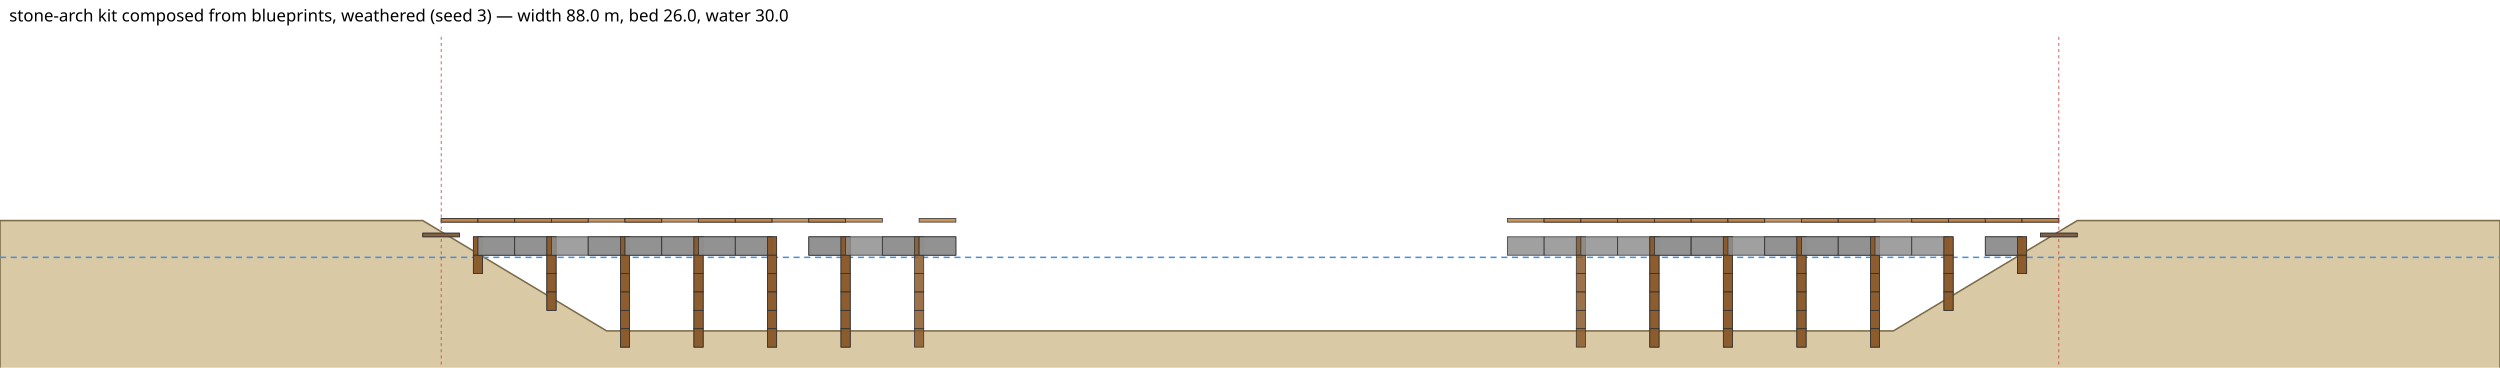
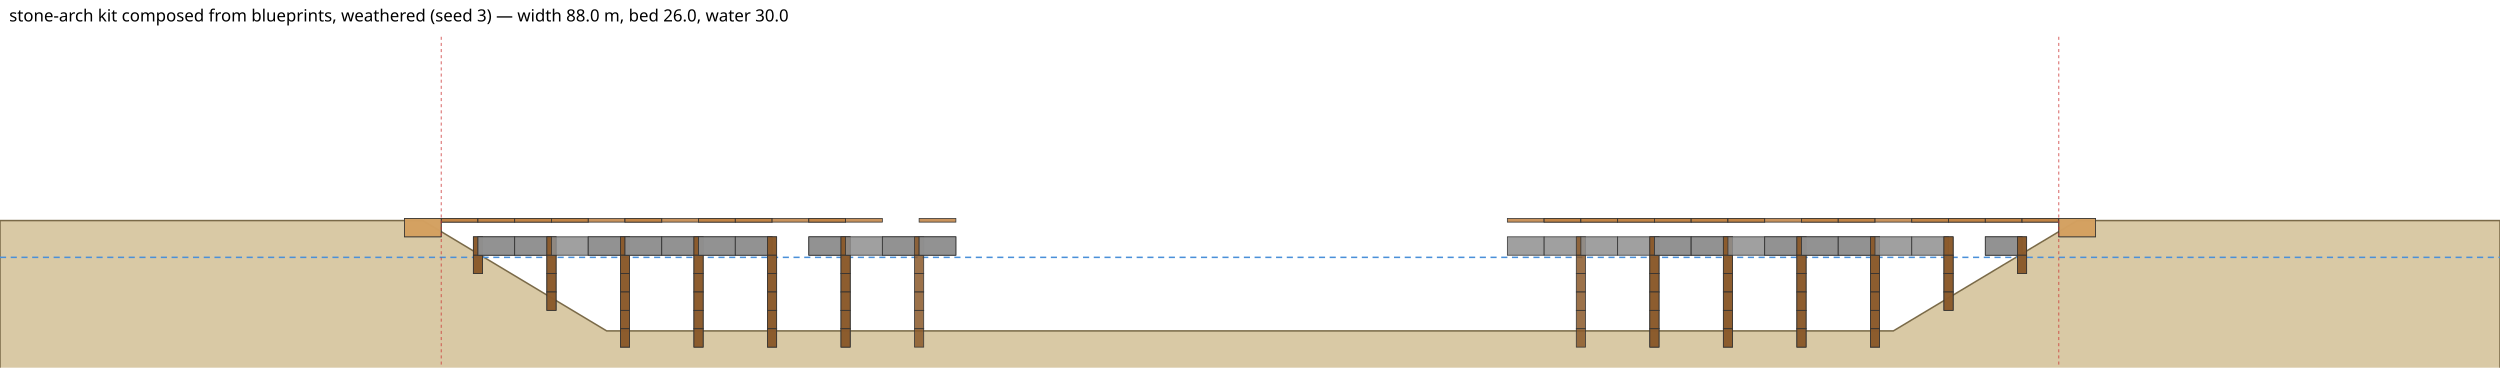
<svg xmlns="http://www.w3.org/2000/svg" width="1632.0" height="240.0" viewBox="0 0 1632.0 240.0" font-family="sans-serif" font-size="11">
  <rect width="100%" height="100%" fill="white" />
  <text x="6" y="14">stone-arch kit composed from blueprints, weathered (seed 3) — width 88.0 m, bed 26.0, water 30.0</text>
  <g transform="translate(0,24)">
    <polyline fill="#d9c9a5" stroke="#7a6a48" points="0.0,216.0 0.0,120.0 6.0,120.0 12.0,120.0 18.0,120.0 24.0,120.0 30.0,120.0 36.0,120.0 42.0,120.0 48.0,120.0 54.0,120.0 60.0,120.0 66.0,120.0 72.0,120.0 78.0,120.0 84.0,120.0 90.0,120.0 96.0,120.0 102.0,120.0 108.0,120.0 114.0,120.0 120.0,120.0 126.0,120.0 132.0,120.0 138.0,120.0 144.0,120.0 150.0,120.0 156.0,120.0 162.0,120.0 168.0,120.0 174.0,120.0 180.0,120.0 186.0,120.0 192.0,120.0 198.0,120.0 204.0,120.0 210.0,120.0 216.0,120.0 222.0,120.0 228.0,120.0 234.0,120.0 240.0,120.0 246.0,120.0 252.0,120.0 258.0,120.0 264.0,120.0 270.0,120.0 276.0,120.0 282.0,123.6 288.0,127.2 294.0,130.8 300.0,134.4 306.0,138.0 312.0,141.6 318.0,145.2 324.0,148.8 330.0,152.4 336.0,156.0 342.0,159.6 348.0,163.2 354.0,166.8 360.0,170.4 366.0,174.0 372.0,177.6 378.0,181.2 384.0,184.8 390.0,188.4 396.0,192.0 402.0,192.0 408.0,192.0 414.0,192.0 420.0,192.0 426.0,192.0 432.0,192.0 438.0,192.0 444.0,192.0 450.0,192.0 456.0,192.0 462.0,192.0 468.0,192.0 474.0,192.0 480.0,192.0 486.0,192.0 492.0,192.0 498.0,192.0 504.0,192.0 510.0,192.0 516.0,192.0 522.0,192.0 528.0,192.0 534.0,192.0 540.0,192.0 546.0,192.0 552.0,192.0 558.0,192.0 564.0,192.0 570.0,192.0 576.0,192.0 582.0,192.0 588.0,192.0 594.0,192.0 600.0,192.0 606.0,192.0 612.0,192.0 618.0,192.0 624.0,192.0 630.0,192.0 636.0,192.0 642.0,192.0 648.0,192.0 654.0,192.0 660.0,192.0 666.0,192.0 672.0,192.0 678.0,192.0 684.0,192.0 690.0,192.0 696.0,192.0 702.0,192.0 708.0,192.0 714.0,192.0 720.0,192.0 726.0,192.0 732.0,192.0 738.0,192.0 744.0,192.0 750.0,192.0 756.0,192.0 762.0,192.0 768.0,192.0 774.0,192.0 780.0,192.0 786.0,192.0 792.0,192.0 798.0,192.0 804.0,192.0 810.0,192.0 816.0,192.0 822.0,192.0 828.0,192.0 834.0,192.0 840.0,192.0 846.0,192.0 852.0,192.0 858.0,192.0 864.0,192.0 870.0,192.0 876.0,192.0 882.0,192.0 888.0,192.0 894.0,192.0 900.0,192.0 906.0,192.0 912.0,192.0 918.0,192.0 924.0,192.0 930.0,192.0 936.0,192.0 942.0,192.0 948.0,192.0 954.0,192.0 960.0,192.0 966.0,192.0 972.0,192.0 978.0,192.0 984.0,192.0 990.0,192.0 996.0,192.0 1002.0,192.0 1008.0,192.0 1014.0,192.0 1020.0,192.0 1026.0,192.0 1032.0,192.0 1038.0,192.0 1044.0,192.0 1050.0,192.0 1056.0,192.0 1062.0,192.0 1068.0,192.0 1074.0,192.0 1080.0,192.0 1086.0,192.0 1092.0,192.0 1098.0,192.0 1104.0,192.0 1110.0,192.0 1116.0,192.0 1122.0,192.0 1128.0,192.0 1134.0,192.0 1140.0,192.0 1146.0,192.0 1152.0,192.0 1158.0,192.0 1164.0,192.0 1170.0,192.0 1176.0,192.0 1182.0,192.0 1188.0,192.0 1194.0,192.0 1200.0,192.0 1206.0,192.0 1212.0,192.0 1218.0,192.0 1224.0,192.0 1230.0,192.0 1236.0,192.0 1242.0,188.4 1248.0,184.8 1254.0,181.2 1260.0,177.6 1266.0,174.0 1272.0,170.4 1278.0,166.8 1284.0,163.2 1290.0,159.6 1296.0,156.0 1302.0,152.4 1308.0,148.8 1314.0,145.2 1320.0,141.6 1326.0,138.0 1332.0,134.4 1338.0,130.8 1344.0,127.2 1350.0,123.6 1356.0,120.0 1362.0,120.0 1368.0,120.0 1374.0,120.0 1380.0,120.0 1386.0,120.0 1392.0,120.0 1398.0,120.0 1404.0,120.0 1410.0,120.0 1416.0,120.0 1422.0,120.0 1428.0,120.0 1434.0,120.0 1440.0,120.0 1446.0,120.0 1452.0,120.0 1458.0,120.0 1464.0,120.0 1470.0,120.0 1476.0,120.0 1482.0,120.0 1488.0,120.0 1494.0,120.0 1500.0,120.0 1506.0,120.0 1512.0,120.0 1518.0,120.0 1524.0,120.0 1530.0,120.0 1536.0,120.0 1542.0,120.0 1548.0,120.0 1554.0,120.0 1560.0,120.0 1566.0,120.0 1572.0,120.0 1578.0,120.0 1584.0,120.0 1590.0,120.0 1596.0,120.0 1602.0,120.0 1608.0,120.0 1614.0,120.0 1620.0,120.0 1626.0,120.0 1632.0,120.0 1632.0,216.0" />
    <line x1="0" y1="144.0" x2="1632.0" y2="144.0" stroke="#4a90d9" stroke-dasharray="4 3" />
-     <rect x="276.0" y="128.2" width="24.0" height="2.4" fill="#806040" fill-opacity="0.85" stroke="#333" stroke-width="0.5" />
-     <rect x="276.0" y="128.2" width="24.0" height="2.4" fill="#806040" fill-opacity="0.85" stroke="#333" stroke-width="0.5" />
    <rect x="288.0" y="118.6" width="24.0" height="2.4" fill="#c08040" fill-opacity="0.85" stroke="#333" stroke-width="0.5" />
    <rect x="288.0" y="118.6" width="24.0" height="2.4" fill="#c08040" fill-opacity="0.85" stroke="#333" stroke-width="0.5" />
    <rect x="309.0" y="130.6" width="6.0" height="12.0" fill="#8b5a2b" fill-opacity="0.85" stroke="#333" stroke-width="0.5" />
    <rect x="309.0" y="142.6" width="6.0" height="12.0" fill="#8b5a2b" fill-opacity="0.85" stroke="#333" stroke-width="0.5" />
    <rect x="309.0" y="130.6" width="6.0" height="12.0" fill="#8b5a2b" fill-opacity="0.85" stroke="#333" stroke-width="0.5" />
    <rect x="309.0" y="142.6" width="6.0" height="12.0" fill="#8b5a2b" fill-opacity="0.85" stroke="#333" stroke-width="0.5" />
+     <rect x="264.0" y="118.6" width="24.0" height="12.0" fill="#d4a060" fill-opacity="0.85" stroke="#333" stroke-width="0.5" />
+     <rect x="264.0" y="118.6" width="24.0" height="12.0" fill="#d4a060" fill-opacity="0.85" stroke="#333" stroke-width="0.5" />
    <rect x="312.0" y="130.6" width="24.0" height="12.0" fill="#909090" fill-opacity="0.85" stroke="#333" stroke-width="0.5" />
    <rect x="312.0" y="130.6" width="24.0" height="12.0" fill="#909090" fill-opacity="0.85" stroke="#333" stroke-width="0.5" />
    <rect x="336.0" y="130.6" width="24.0" height="12.0" fill="#909090" fill-opacity="0.85" stroke="#333" stroke-width="0.5" />
    <rect x="336.0" y="130.6" width="24.0" height="12.0" fill="#909090" fill-opacity="0.85" stroke="#333" stroke-width="0.5" />
    <rect x="312.0" y="118.6" width="24.0" height="2.4" fill="#c08040" fill-opacity="0.85" stroke="#333" stroke-width="0.5" />
    <rect x="312.0" y="118.6" width="24.0" height="2.4" fill="#c08040" fill-opacity="0.85" stroke="#333" stroke-width="0.5" />
    <rect x="336.0" y="118.6" width="24.0" height="2.4" fill="#c08040" fill-opacity="0.85" stroke="#333" stroke-width="0.5" />
    <rect x="336.0" y="118.6" width="24.0" height="2.4" fill="#c08040" fill-opacity="0.85" stroke="#333" stroke-width="0.5" />
    <rect x="357.0" y="130.6" width="6.0" height="12.0" fill="#8b5a2b" fill-opacity="0.85" stroke="#333" stroke-width="0.5" />
    <rect x="357.0" y="142.6" width="6.0" height="12.0" fill="#8b5a2b" fill-opacity="0.85" stroke="#333" stroke-width="0.5" />
    <rect x="357.0" y="154.6" width="6.0" height="12.0" fill="#8b5a2b" fill-opacity="0.85" stroke="#333" stroke-width="0.5" />
    <rect x="357.0" y="166.6" width="6.0" height="12.0" fill="#8b5a2b" fill-opacity="0.85" stroke="#333" stroke-width="0.5" />
    <rect x="357.0" y="130.6" width="6.0" height="12.0" fill="#8b5a2b" fill-opacity="0.85" stroke="#333" stroke-width="0.5" />
    <rect x="357.0" y="142.6" width="6.0" height="12.0" fill="#8b5a2b" fill-opacity="0.85" stroke="#333" stroke-width="0.5" />
    <rect x="357.0" y="154.6" width="6.0" height="12.0" fill="#8b5a2b" fill-opacity="0.85" stroke="#333" stroke-width="0.5" />
    <rect x="357.0" y="166.6" width="6.0" height="12.0" fill="#8b5a2b" fill-opacity="0.85" stroke="#333" stroke-width="0.5" />
    <rect x="360.0" y="130.6" width="24.0" height="12.0" fill="#909090" fill-opacity="0.85" stroke="#333" stroke-width="0.5" />
    <rect x="384.0" y="130.6" width="24.0" height="12.0" fill="#909090" fill-opacity="0.85" stroke="#333" stroke-width="0.5" />
    <rect x="384.0" y="130.6" width="24.0" height="12.0" fill="#909090" fill-opacity="0.85" stroke="#333" stroke-width="0.5" />
    <rect x="360.0" y="118.6" width="24.0" height="2.4" fill="#c08040" fill-opacity="0.85" stroke="#333" stroke-width="0.5" />
    <rect x="360.0" y="118.6" width="24.0" height="2.4" fill="#c08040" fill-opacity="0.85" stroke="#333" stroke-width="0.5" />
    <rect x="384.0" y="118.6" width="24.0" height="2.4" fill="#c08040" fill-opacity="0.85" stroke="#333" stroke-width="0.5" />
    <rect x="405.0" y="130.6" width="6.0" height="12.0" fill="#8b5a2b" fill-opacity="0.85" stroke="#333" stroke-width="0.5" />
    <rect x="405.0" y="142.6" width="6.0" height="12.0" fill="#8b5a2b" fill-opacity="0.85" stroke="#333" stroke-width="0.5" />
    <rect x="405.0" y="154.6" width="6.0" height="12.0" fill="#8b5a2b" fill-opacity="0.85" stroke="#333" stroke-width="0.5" />
    <rect x="405.0" y="166.6" width="6.0" height="12.0" fill="#8b5a2b" fill-opacity="0.85" stroke="#333" stroke-width="0.5" />
    <rect x="405.0" y="178.6" width="6.0" height="12.0" fill="#8b5a2b" fill-opacity="0.85" stroke="#333" stroke-width="0.5" />
    <rect x="405.0" y="190.6" width="6.0" height="12.0" fill="#8b5a2b" fill-opacity="0.85" stroke="#333" stroke-width="0.5" />
    <rect x="405.0" y="130.6" width="6.0" height="12.0" fill="#8b5a2b" fill-opacity="0.85" stroke="#333" stroke-width="0.5" />
    <rect x="405.0" y="142.6" width="6.0" height="12.0" fill="#8b5a2b" fill-opacity="0.85" stroke="#333" stroke-width="0.5" />
    <rect x="405.0" y="154.6" width="6.0" height="12.0" fill="#8b5a2b" fill-opacity="0.85" stroke="#333" stroke-width="0.5" />
    <rect x="405.0" y="166.6" width="6.0" height="12.0" fill="#8b5a2b" fill-opacity="0.85" stroke="#333" stroke-width="0.5" />
    <rect x="405.0" y="178.6" width="6.0" height="12.0" fill="#8b5a2b" fill-opacity="0.85" stroke="#333" stroke-width="0.5" />
    <rect x="405.0" y="190.6" width="6.0" height="12.0" fill="#8b5a2b" fill-opacity="0.85" stroke="#333" stroke-width="0.5" />
    <rect x="408.0" y="130.6" width="24.0" height="12.0" fill="#909090" fill-opacity="0.85" stroke="#333" stroke-width="0.5" />
    <rect x="408.0" y="130.6" width="24.0" height="12.0" fill="#909090" fill-opacity="0.85" stroke="#333" stroke-width="0.5" />
    <rect x="432.0" y="130.6" width="24.0" height="12.0" fill="#909090" fill-opacity="0.85" stroke="#333" stroke-width="0.5" />
    <rect x="432.0" y="130.6" width="24.0" height="12.0" fill="#909090" fill-opacity="0.85" stroke="#333" stroke-width="0.5" />
    <rect x="408.0" y="118.6" width="24.0" height="2.4" fill="#c08040" fill-opacity="0.85" stroke="#333" stroke-width="0.5" />
    <rect x="408.0" y="118.6" width="24.0" height="2.4" fill="#c08040" fill-opacity="0.85" stroke="#333" stroke-width="0.5" />
    <rect x="432.0" y="118.6" width="24.0" height="2.4" fill="#c08040" fill-opacity="0.85" stroke="#333" stroke-width="0.5" />
    <rect x="453.0" y="130.6" width="6.0" height="12.0" fill="#8b5a2b" fill-opacity="0.85" stroke="#333" stroke-width="0.5" />
    <rect x="453.0" y="142.6" width="6.0" height="12.0" fill="#8b5a2b" fill-opacity="0.85" stroke="#333" stroke-width="0.5" />
    <rect x="453.0" y="154.6" width="6.0" height="12.0" fill="#8b5a2b" fill-opacity="0.85" stroke="#333" stroke-width="0.5" />
    <rect x="453.0" y="166.6" width="6.0" height="12.0" fill="#8b5a2b" fill-opacity="0.85" stroke="#333" stroke-width="0.5" />
    <rect x="453.0" y="178.6" width="6.0" height="12.0" fill="#8b5a2b" fill-opacity="0.85" stroke="#333" stroke-width="0.5" />
    <rect x="453.0" y="190.6" width="6.0" height="12.0" fill="#8b5a2b" fill-opacity="0.85" stroke="#333" stroke-width="0.5" />
    <rect x="453.0" y="130.6" width="6.0" height="12.0" fill="#8b5a2b" fill-opacity="0.85" stroke="#333" stroke-width="0.5" />
    <rect x="453.0" y="142.6" width="6.0" height="12.0" fill="#8b5a2b" fill-opacity="0.85" stroke="#333" stroke-width="0.5" />
    <rect x="453.0" y="154.6" width="6.0" height="12.0" fill="#8b5a2b" fill-opacity="0.85" stroke="#333" stroke-width="0.5" />
    <rect x="453.0" y="166.6" width="6.0" height="12.0" fill="#8b5a2b" fill-opacity="0.85" stroke="#333" stroke-width="0.5" />
    <rect x="453.0" y="178.6" width="6.0" height="12.0" fill="#8b5a2b" fill-opacity="0.85" stroke="#333" stroke-width="0.5" />
    <rect x="453.0" y="190.6" width="6.0" height="12.0" fill="#8b5a2b" fill-opacity="0.85" stroke="#333" stroke-width="0.5" />
    <rect x="456.0" y="130.6" width="24.0" height="12.0" fill="#909090" fill-opacity="0.85" stroke="#333" stroke-width="0.5" />
    <rect x="456.0" y="130.6" width="24.0" height="12.0" fill="#909090" fill-opacity="0.85" stroke="#333" stroke-width="0.5" />
    <rect x="480.0" y="130.6" width="24.0" height="12.0" fill="#909090" fill-opacity="0.85" stroke="#333" stroke-width="0.5" />
    <rect x="480.0" y="130.6" width="24.0" height="12.0" fill="#909090" fill-opacity="0.85" stroke="#333" stroke-width="0.5" />
    <rect x="456.0" y="118.6" width="24.0" height="2.4" fill="#c08040" fill-opacity="0.85" stroke="#333" stroke-width="0.5" />
    <rect x="456.0" y="118.6" width="24.0" height="2.4" fill="#c08040" fill-opacity="0.85" stroke="#333" stroke-width="0.5" />
    <rect x="480.0" y="118.6" width="24.0" height="2.4" fill="#c08040" fill-opacity="0.85" stroke="#333" stroke-width="0.5" />
    <rect x="480.0" y="118.6" width="24.0" height="2.4" fill="#c08040" fill-opacity="0.85" stroke="#333" stroke-width="0.5" />
    <rect x="501.0" y="130.6" width="6.0" height="12.0" fill="#8b5a2b" fill-opacity="0.85" stroke="#333" stroke-width="0.5" />
    <rect x="501.0" y="142.6" width="6.0" height="12.0" fill="#8b5a2b" fill-opacity="0.85" stroke="#333" stroke-width="0.5" />
    <rect x="501.0" y="154.6" width="6.0" height="12.0" fill="#8b5a2b" fill-opacity="0.85" stroke="#333" stroke-width="0.5" />
    <rect x="501.0" y="166.6" width="6.0" height="12.0" fill="#8b5a2b" fill-opacity="0.85" stroke="#333" stroke-width="0.5" />
    <rect x="501.0" y="178.6" width="6.0" height="12.0" fill="#8b5a2b" fill-opacity="0.85" stroke="#333" stroke-width="0.5" />
    <rect x="501.0" y="190.6" width="6.0" height="12.0" fill="#8b5a2b" fill-opacity="0.85" stroke="#333" stroke-width="0.5" />
    <rect x="501.0" y="130.6" width="6.0" height="12.0" fill="#8b5a2b" fill-opacity="0.85" stroke="#333" stroke-width="0.5" />
    <rect x="501.0" y="142.6" width="6.0" height="12.0" fill="#8b5a2b" fill-opacity="0.85" stroke="#333" stroke-width="0.5" />
    <rect x="501.0" y="154.6" width="6.0" height="12.0" fill="#8b5a2b" fill-opacity="0.85" stroke="#333" stroke-width="0.5" />
    <rect x="501.0" y="166.6" width="6.0" height="12.0" fill="#8b5a2b" fill-opacity="0.85" stroke="#333" stroke-width="0.5" />
    <rect x="501.0" y="178.6" width="6.0" height="12.0" fill="#8b5a2b" fill-opacity="0.85" stroke="#333" stroke-width="0.5" />
    <rect x="501.0" y="190.6" width="6.0" height="12.0" fill="#8b5a2b" fill-opacity="0.85" stroke="#333" stroke-width="0.5" />
    <rect x="528.0" y="130.6" width="24.0" height="12.0" fill="#909090" fill-opacity="0.85" stroke="#333" stroke-width="0.5" />
    <rect x="528.0" y="130.6" width="24.0" height="12.0" fill="#909090" fill-opacity="0.85" stroke="#333" stroke-width="0.5" />
    <rect x="504.0" y="118.6" width="24.0" height="2.4" fill="#c08040" fill-opacity="0.85" stroke="#333" stroke-width="0.5" />
    <rect x="528.0" y="118.6" width="24.0" height="2.4" fill="#c08040" fill-opacity="0.85" stroke="#333" stroke-width="0.5" />
    <rect x="528.0" y="118.6" width="24.0" height="2.4" fill="#c08040" fill-opacity="0.85" stroke="#333" stroke-width="0.5" />
    <rect x="549.0" y="130.6" width="6.0" height="12.0" fill="#8b5a2b" fill-opacity="0.85" stroke="#333" stroke-width="0.5" />
    <rect x="549.0" y="142.6" width="6.0" height="12.0" fill="#8b5a2b" fill-opacity="0.85" stroke="#333" stroke-width="0.5" />
    <rect x="549.0" y="154.6" width="6.0" height="12.0" fill="#8b5a2b" fill-opacity="0.85" stroke="#333" stroke-width="0.5" />
    <rect x="549.0" y="166.6" width="6.0" height="12.0" fill="#8b5a2b" fill-opacity="0.85" stroke="#333" stroke-width="0.5" />
    <rect x="549.0" y="178.6" width="6.0" height="12.0" fill="#8b5a2b" fill-opacity="0.85" stroke="#333" stroke-width="0.5" />
    <rect x="549.0" y="190.6" width="6.0" height="12.0" fill="#8b5a2b" fill-opacity="0.85" stroke="#333" stroke-width="0.5" />
    <rect x="549.0" y="130.6" width="6.0" height="12.0" fill="#8b5a2b" fill-opacity="0.85" stroke="#333" stroke-width="0.5" />
    <rect x="549.0" y="142.6" width="6.0" height="12.0" fill="#8b5a2b" fill-opacity="0.85" stroke="#333" stroke-width="0.5" />
    <rect x="549.0" y="154.6" width="6.0" height="12.0" fill="#8b5a2b" fill-opacity="0.85" stroke="#333" stroke-width="0.5" />
    <rect x="549.0" y="166.6" width="6.0" height="12.0" fill="#8b5a2b" fill-opacity="0.85" stroke="#333" stroke-width="0.5" />
    <rect x="549.0" y="178.6" width="6.0" height="12.0" fill="#8b5a2b" fill-opacity="0.85" stroke="#333" stroke-width="0.5" />
    <rect x="549.0" y="190.6" width="6.0" height="12.0" fill="#8b5a2b" fill-opacity="0.85" stroke="#333" stroke-width="0.5" />
    <rect x="552.0" y="130.6" width="24.0" height="12.0" fill="#909090" fill-opacity="0.85" stroke="#333" stroke-width="0.5" />
    <rect x="576.0" y="130.6" width="24.0" height="12.0" fill="#909090" fill-opacity="0.85" stroke="#333" stroke-width="0.5" />
    <rect x="576.0" y="130.6" width="24.0" height="12.0" fill="#909090" fill-opacity="0.85" stroke="#333" stroke-width="0.5" />
    <rect x="552.0" y="118.6" width="24.0" height="2.4" fill="#c08040" fill-opacity="0.85" stroke="#333" stroke-width="0.5" />
    <rect x="597.0" y="130.6" width="6.0" height="12.0" fill="#8b5a2b" fill-opacity="0.85" stroke="#333" stroke-width="0.5" />
    <rect x="597.0" y="142.6" width="6.0" height="12.0" fill="#8b5a2b" fill-opacity="0.85" stroke="#333" stroke-width="0.5" />
    <rect x="597.0" y="154.6" width="6.0" height="12.0" fill="#8b5a2b" fill-opacity="0.85" stroke="#333" stroke-width="0.5" />
    <rect x="597.0" y="166.6" width="6.0" height="12.0" fill="#8b5a2b" fill-opacity="0.85" stroke="#333" stroke-width="0.5" />
    <rect x="597.0" y="178.6" width="6.0" height="12.0" fill="#8b5a2b" fill-opacity="0.85" stroke="#333" stroke-width="0.5" />
    <rect x="597.0" y="190.6" width="6.0" height="12.0" fill="#8b5a2b" fill-opacity="0.85" stroke="#333" stroke-width="0.5" />
    <rect x="600.0" y="130.6" width="24.0" height="12.0" fill="#909090" fill-opacity="0.85" stroke="#333" stroke-width="0.5" />
    <rect x="600.0" y="130.6" width="24.0" height="12.0" fill="#909090" fill-opacity="0.85" stroke="#333" stroke-width="0.5" />
    <rect x="600.0" y="118.6" width="24.0" height="2.4" fill="#c08040" fill-opacity="0.85" stroke="#333" stroke-width="0.5" />
    <rect x="984.0" y="130.6" width="24.0" height="12.0" fill="#909090" fill-opacity="0.85" stroke="#333" stroke-width="0.5" />
    <rect x="1008.0" y="130.6" width="24.0" height="12.0" fill="#909090" fill-opacity="0.85" stroke="#333" stroke-width="0.5" />
    <rect x="984.0" y="118.6" width="24.0" height="2.4" fill="#c08040" fill-opacity="0.85" stroke="#333" stroke-width="0.5" />
    <rect x="1008.0" y="118.6" width="24.0" height="2.4" fill="#c08040" fill-opacity="0.85" stroke="#333" stroke-width="0.5" />
    <rect x="1008.0" y="118.6" width="24.0" height="2.4" fill="#c08040" fill-opacity="0.85" stroke="#333" stroke-width="0.5" />
    <rect x="1029.0" y="130.6" width="6.0" height="12.0" fill="#8b5a2b" fill-opacity="0.85" stroke="#333" stroke-width="0.5" />
    <rect x="1029.0" y="142.6" width="6.0" height="12.0" fill="#8b5a2b" fill-opacity="0.85" stroke="#333" stroke-width="0.5" />
    <rect x="1029.0" y="154.6" width="6.0" height="12.0" fill="#8b5a2b" fill-opacity="0.85" stroke="#333" stroke-width="0.5" />
    <rect x="1029.0" y="166.6" width="6.0" height="12.0" fill="#8b5a2b" fill-opacity="0.85" stroke="#333" stroke-width="0.5" />
    <rect x="1029.0" y="178.6" width="6.0" height="12.0" fill="#8b5a2b" fill-opacity="0.85" stroke="#333" stroke-width="0.5" />
    <rect x="1029.0" y="190.6" width="6.0" height="12.0" fill="#8b5a2b" fill-opacity="0.85" stroke="#333" stroke-width="0.5" />
    <rect x="1032.0" y="130.6" width="24.0" height="12.0" fill="#909090" fill-opacity="0.85" stroke="#333" stroke-width="0.5" />
    <rect x="1056.0" y="130.6" width="24.0" height="12.0" fill="#909090" fill-opacity="0.85" stroke="#333" stroke-width="0.5" />
    <rect x="1032.0" y="118.6" width="24.0" height="2.4" fill="#c08040" fill-opacity="0.85" stroke="#333" stroke-width="0.5" />
    <rect x="1032.0" y="118.6" width="24.0" height="2.4" fill="#c08040" fill-opacity="0.85" stroke="#333" stroke-width="0.5" />
    <rect x="1056.0" y="118.6" width="24.0" height="2.4" fill="#c08040" fill-opacity="0.85" stroke="#333" stroke-width="0.5" />
    <rect x="1056.0" y="118.6" width="24.0" height="2.4" fill="#c08040" fill-opacity="0.85" stroke="#333" stroke-width="0.5" />
    <rect x="1077.0" y="130.6" width="6.0" height="12.0" fill="#8b5a2b" fill-opacity="0.85" stroke="#333" stroke-width="0.5" />
    <rect x="1077.0" y="142.6" width="6.0" height="12.0" fill="#8b5a2b" fill-opacity="0.85" stroke="#333" stroke-width="0.5" />
    <rect x="1077.0" y="154.6" width="6.0" height="12.0" fill="#8b5a2b" fill-opacity="0.85" stroke="#333" stroke-width="0.5" />
    <rect x="1077.0" y="166.6" width="6.0" height="12.0" fill="#8b5a2b" fill-opacity="0.85" stroke="#333" stroke-width="0.5" />
    <rect x="1077.0" y="178.6" width="6.0" height="12.0" fill="#8b5a2b" fill-opacity="0.85" stroke="#333" stroke-width="0.5" />
    <rect x="1077.0" y="190.6" width="6.0" height="12.0" fill="#8b5a2b" fill-opacity="0.85" stroke="#333" stroke-width="0.5" />
    <rect x="1077.0" y="130.6" width="6.0" height="12.0" fill="#8b5a2b" fill-opacity="0.85" stroke="#333" stroke-width="0.5" />
    <rect x="1077.0" y="142.6" width="6.0" height="12.0" fill="#8b5a2b" fill-opacity="0.85" stroke="#333" stroke-width="0.5" />
    <rect x="1077.0" y="154.6" width="6.0" height="12.0" fill="#8b5a2b" fill-opacity="0.85" stroke="#333" stroke-width="0.5" />
    <rect x="1077.0" y="166.6" width="6.0" height="12.0" fill="#8b5a2b" fill-opacity="0.85" stroke="#333" stroke-width="0.5" />
    <rect x="1077.0" y="178.6" width="6.0" height="12.0" fill="#8b5a2b" fill-opacity="0.85" stroke="#333" stroke-width="0.5" />
    <rect x="1077.0" y="190.6" width="6.0" height="12.0" fill="#8b5a2b" fill-opacity="0.85" stroke="#333" stroke-width="0.5" />
    <rect x="1080.0" y="130.6" width="24.0" height="12.0" fill="#909090" fill-opacity="0.85" stroke="#333" stroke-width="0.5" />
    <rect x="1080.0" y="130.6" width="24.0" height="12.0" fill="#909090" fill-opacity="0.85" stroke="#333" stroke-width="0.5" />
    <rect x="1104.0" y="130.6" width="24.0" height="12.0" fill="#909090" fill-opacity="0.85" stroke="#333" stroke-width="0.5" />
    <rect x="1104.0" y="130.6" width="24.0" height="12.0" fill="#909090" fill-opacity="0.85" stroke="#333" stroke-width="0.5" />
    <rect x="1080.0" y="118.6" width="24.0" height="2.4" fill="#c08040" fill-opacity="0.85" stroke="#333" stroke-width="0.5" />
    <rect x="1080.0" y="118.6" width="24.0" height="2.4" fill="#c08040" fill-opacity="0.85" stroke="#333" stroke-width="0.5" />
    <rect x="1104.0" y="118.6" width="24.0" height="2.4" fill="#c08040" fill-opacity="0.85" stroke="#333" stroke-width="0.5" />
    <rect x="1104.0" y="118.6" width="24.0" height="2.4" fill="#c08040" fill-opacity="0.85" stroke="#333" stroke-width="0.5" />
    <rect x="1125.0" y="130.6" width="6.0" height="12.0" fill="#8b5a2b" fill-opacity="0.85" stroke="#333" stroke-width="0.5" />
    <rect x="1125.0" y="142.6" width="6.0" height="12.0" fill="#8b5a2b" fill-opacity="0.85" stroke="#333" stroke-width="0.5" />
    <rect x="1125.0" y="154.6" width="6.0" height="12.0" fill="#8b5a2b" fill-opacity="0.85" stroke="#333" stroke-width="0.5" />
    <rect x="1125.0" y="166.6" width="6.0" height="12.0" fill="#8b5a2b" fill-opacity="0.85" stroke="#333" stroke-width="0.5" />
    <rect x="1125.0" y="178.6" width="6.0" height="12.0" fill="#8b5a2b" fill-opacity="0.85" stroke="#333" stroke-width="0.5" />
    <rect x="1125.0" y="190.6" width="6.0" height="12.0" fill="#8b5a2b" fill-opacity="0.85" stroke="#333" stroke-width="0.5" />
    <rect x="1125.0" y="130.6" width="6.0" height="12.0" fill="#8b5a2b" fill-opacity="0.85" stroke="#333" stroke-width="0.5" />
    <rect x="1125.0" y="142.6" width="6.0" height="12.0" fill="#8b5a2b" fill-opacity="0.85" stroke="#333" stroke-width="0.5" />
    <rect x="1125.0" y="154.6" width="6.0" height="12.0" fill="#8b5a2b" fill-opacity="0.85" stroke="#333" stroke-width="0.5" />
    <rect x="1125.0" y="166.6" width="6.0" height="12.0" fill="#8b5a2b" fill-opacity="0.85" stroke="#333" stroke-width="0.5" />
    <rect x="1125.0" y="178.6" width="6.0" height="12.0" fill="#8b5a2b" fill-opacity="0.85" stroke="#333" stroke-width="0.5" />
    <rect x="1125.0" y="190.6" width="6.0" height="12.0" fill="#8b5a2b" fill-opacity="0.85" stroke="#333" stroke-width="0.5" />
    <rect x="1128.0" y="130.6" width="24.0" height="12.0" fill="#909090" fill-opacity="0.85" stroke="#333" stroke-width="0.5" />
    <rect x="1152.0" y="130.6" width="24.0" height="12.0" fill="#909090" fill-opacity="0.85" stroke="#333" stroke-width="0.5" />
    <rect x="1152.0" y="130.6" width="24.0" height="12.0" fill="#909090" fill-opacity="0.85" stroke="#333" stroke-width="0.5" />
    <rect x="1128.0" y="118.6" width="24.0" height="2.4" fill="#c08040" fill-opacity="0.85" stroke="#333" stroke-width="0.5" />
    <rect x="1128.0" y="118.6" width="24.0" height="2.4" fill="#c08040" fill-opacity="0.85" stroke="#333" stroke-width="0.5" />
    <rect x="1152.0" y="118.6" width="24.0" height="2.4" fill="#c08040" fill-opacity="0.85" stroke="#333" stroke-width="0.5" />
    <rect x="1173.0" y="130.6" width="6.0" height="12.0" fill="#8b5a2b" fill-opacity="0.85" stroke="#333" stroke-width="0.5" />
    <rect x="1173.0" y="142.6" width="6.0" height="12.0" fill="#8b5a2b" fill-opacity="0.85" stroke="#333" stroke-width="0.5" />
    <rect x="1173.0" y="154.6" width="6.0" height="12.0" fill="#8b5a2b" fill-opacity="0.85" stroke="#333" stroke-width="0.5" />
    <rect x="1173.0" y="166.6" width="6.0" height="12.0" fill="#8b5a2b" fill-opacity="0.85" stroke="#333" stroke-width="0.5" />
    <rect x="1173.0" y="178.6" width="6.0" height="12.0" fill="#8b5a2b" fill-opacity="0.85" stroke="#333" stroke-width="0.5" />
    <rect x="1173.0" y="190.6" width="6.0" height="12.0" fill="#8b5a2b" fill-opacity="0.85" stroke="#333" stroke-width="0.5" />
    <rect x="1173.0" y="130.6" width="6.0" height="12.0" fill="#8b5a2b" fill-opacity="0.85" stroke="#333" stroke-width="0.5" />
    <rect x="1173.0" y="142.6" width="6.0" height="12.0" fill="#8b5a2b" fill-opacity="0.85" stroke="#333" stroke-width="0.5" />
    <rect x="1173.0" y="154.6" width="6.0" height="12.0" fill="#8b5a2b" fill-opacity="0.85" stroke="#333" stroke-width="0.5" />
    <rect x="1173.0" y="166.6" width="6.0" height="12.0" fill="#8b5a2b" fill-opacity="0.85" stroke="#333" stroke-width="0.5" />
    <rect x="1173.0" y="178.6" width="6.0" height="12.0" fill="#8b5a2b" fill-opacity="0.85" stroke="#333" stroke-width="0.5" />
    <rect x="1173.0" y="190.6" width="6.0" height="12.0" fill="#8b5a2b" fill-opacity="0.85" stroke="#333" stroke-width="0.5" />
    <rect x="1176.0" y="130.6" width="24.0" height="12.0" fill="#909090" fill-opacity="0.85" stroke="#333" stroke-width="0.5" />
    <rect x="1176.0" y="130.6" width="24.0" height="12.0" fill="#909090" fill-opacity="0.85" stroke="#333" stroke-width="0.5" />
    <rect x="1200.0" y="130.6" width="24.0" height="12.0" fill="#909090" fill-opacity="0.85" stroke="#333" stroke-width="0.5" />
    <rect x="1200.0" y="130.6" width="24.0" height="12.0" fill="#909090" fill-opacity="0.85" stroke="#333" stroke-width="0.5" />
    <rect x="1176.0" y="118.6" width="24.0" height="2.4" fill="#c08040" fill-opacity="0.85" stroke="#333" stroke-width="0.5" />
    <rect x="1176.0" y="118.6" width="24.0" height="2.4" fill="#c08040" fill-opacity="0.85" stroke="#333" stroke-width="0.5" />
    <rect x="1200.0" y="118.6" width="24.0" height="2.4" fill="#c08040" fill-opacity="0.85" stroke="#333" stroke-width="0.5" />
    <rect x="1200.0" y="118.6" width="24.0" height="2.4" fill="#c08040" fill-opacity="0.85" stroke="#333" stroke-width="0.5" />
    <rect x="1221.0" y="130.6" width="6.0" height="12.0" fill="#8b5a2b" fill-opacity="0.85" stroke="#333" stroke-width="0.5" />
    <rect x="1221.0" y="142.6" width="6.0" height="12.0" fill="#8b5a2b" fill-opacity="0.85" stroke="#333" stroke-width="0.5" />
    <rect x="1221.0" y="154.6" width="6.0" height="12.0" fill="#8b5a2b" fill-opacity="0.85" stroke="#333" stroke-width="0.5" />
    <rect x="1221.0" y="166.6" width="6.0" height="12.0" fill="#8b5a2b" fill-opacity="0.85" stroke="#333" stroke-width="0.5" />
    <rect x="1221.0" y="178.6" width="6.0" height="12.0" fill="#8b5a2b" fill-opacity="0.85" stroke="#333" stroke-width="0.5" />
    <rect x="1221.0" y="190.6" width="6.0" height="12.0" fill="#8b5a2b" fill-opacity="0.85" stroke="#333" stroke-width="0.5" />
    <rect x="1221.0" y="130.6" width="6.0" height="12.0" fill="#8b5a2b" fill-opacity="0.85" stroke="#333" stroke-width="0.5" />
    <rect x="1221.0" y="142.6" width="6.0" height="12.0" fill="#8b5a2b" fill-opacity="0.85" stroke="#333" stroke-width="0.5" />
    <rect x="1221.0" y="154.6" width="6.0" height="12.0" fill="#8b5a2b" fill-opacity="0.85" stroke="#333" stroke-width="0.5" />
    <rect x="1221.0" y="166.6" width="6.0" height="12.0" fill="#8b5a2b" fill-opacity="0.85" stroke="#333" stroke-width="0.5" />
    <rect x="1221.0" y="178.6" width="6.0" height="12.0" fill="#8b5a2b" fill-opacity="0.85" stroke="#333" stroke-width="0.5" />
    <rect x="1221.0" y="190.6" width="6.0" height="12.0" fill="#8b5a2b" fill-opacity="0.85" stroke="#333" stroke-width="0.5" />
    <rect x="1224.0" y="130.6" width="24.0" height="12.0" fill="#909090" fill-opacity="0.85" stroke="#333" stroke-width="0.5" />
    <rect x="1248.0" y="130.6" width="24.0" height="12.0" fill="#909090" fill-opacity="0.85" stroke="#333" stroke-width="0.5" />
    <rect x="1224.0" y="118.6" width="24.0" height="2.4" fill="#c08040" fill-opacity="0.85" stroke="#333" stroke-width="0.5" />
    <rect x="1248.0" y="118.6" width="24.0" height="2.4" fill="#c08040" fill-opacity="0.85" stroke="#333" stroke-width="0.5" />
    <rect x="1248.0" y="118.6" width="24.0" height="2.4" fill="#c08040" fill-opacity="0.85" stroke="#333" stroke-width="0.5" />
    <rect x="1269.0" y="130.6" width="6.0" height="12.0" fill="#8b5a2b" fill-opacity="0.85" stroke="#333" stroke-width="0.5" />
    <rect x="1269.0" y="142.6" width="6.0" height="12.0" fill="#8b5a2b" fill-opacity="0.85" stroke="#333" stroke-width="0.5" />
    <rect x="1269.0" y="154.6" width="6.0" height="12.0" fill="#8b5a2b" fill-opacity="0.85" stroke="#333" stroke-width="0.5" />
    <rect x="1269.0" y="166.6" width="6.0" height="12.0" fill="#8b5a2b" fill-opacity="0.85" stroke="#333" stroke-width="0.5" />
    <rect x="1269.0" y="130.6" width="6.0" height="12.0" fill="#8b5a2b" fill-opacity="0.85" stroke="#333" stroke-width="0.5" />
    <rect x="1269.0" y="142.6" width="6.0" height="12.0" fill="#8b5a2b" fill-opacity="0.85" stroke="#333" stroke-width="0.5" />
    <rect x="1269.0" y="154.6" width="6.0" height="12.0" fill="#8b5a2b" fill-opacity="0.85" stroke="#333" stroke-width="0.5" />
    <rect x="1269.0" y="166.6" width="6.0" height="12.0" fill="#8b5a2b" fill-opacity="0.85" stroke="#333" stroke-width="0.5" />
    <rect x="1296.0" y="130.6" width="24.0" height="12.0" fill="#909090" fill-opacity="0.85" stroke="#333" stroke-width="0.5" />
    <rect x="1296.0" y="130.6" width="24.0" height="12.0" fill="#909090" fill-opacity="0.85" stroke="#333" stroke-width="0.5" />
    <rect x="1272.0" y="118.6" width="24.0" height="2.4" fill="#c08040" fill-opacity="0.85" stroke="#333" stroke-width="0.5" />
    <rect x="1272.0" y="118.6" width="24.0" height="2.4" fill="#c08040" fill-opacity="0.85" stroke="#333" stroke-width="0.5" />
    <rect x="1296.0" y="118.6" width="24.0" height="2.4" fill="#c08040" fill-opacity="0.85" stroke="#333" stroke-width="0.5" />
    <rect x="1296.0" y="118.6" width="24.0" height="2.4" fill="#c08040" fill-opacity="0.85" stroke="#333" stroke-width="0.5" />
    <rect x="1317.0" y="130.6" width="6.0" height="12.0" fill="#8b5a2b" fill-opacity="0.85" stroke="#333" stroke-width="0.5" />
    <rect x="1317.0" y="142.6" width="6.0" height="12.0" fill="#8b5a2b" fill-opacity="0.85" stroke="#333" stroke-width="0.5" />
    <rect x="1317.0" y="130.6" width="6.0" height="12.0" fill="#8b5a2b" fill-opacity="0.85" stroke="#333" stroke-width="0.5" />
    <rect x="1317.0" y="142.6" width="6.0" height="12.0" fill="#8b5a2b" fill-opacity="0.85" stroke="#333" stroke-width="0.5" />
    <rect x="1320.0" y="118.6" width="24.0" height="2.4" fill="#c08040" fill-opacity="0.85" stroke="#333" stroke-width="0.5" />
    <rect x="1320.0" y="118.6" width="24.0" height="2.4" fill="#c08040" fill-opacity="0.85" stroke="#333" stroke-width="0.5" />
-     <rect x="1332.0" y="128.2" width="24.0" height="2.4" fill="#806040" fill-opacity="0.85" stroke="#333" stroke-width="0.5" />
-     <rect x="1332.0" y="128.2" width="24.0" height="2.4" fill="#806040" fill-opacity="0.85" stroke="#333" stroke-width="0.5" />
+     <rect x="1344.0" y="118.6" width="24.0" height="12.0" fill="#d4a060" fill-opacity="0.85" stroke="#333" stroke-width="0.5" />
+     <rect x="1344.0" y="118.6" width="24.0" height="12.0" fill="#d4a060" fill-opacity="0.85" stroke="#333" stroke-width="0.5" />
    <line x1="288.0" y1="0" x2="288.0" y2="216.0" stroke="#c33" stroke-width="0.5" stroke-dasharray="2 2" />
    <line x1="1344.0" y1="0" x2="1344.0" y2="216.0" stroke="#c33" stroke-width="0.5" stroke-dasharray="2 2" />
  </g>
</svg>
